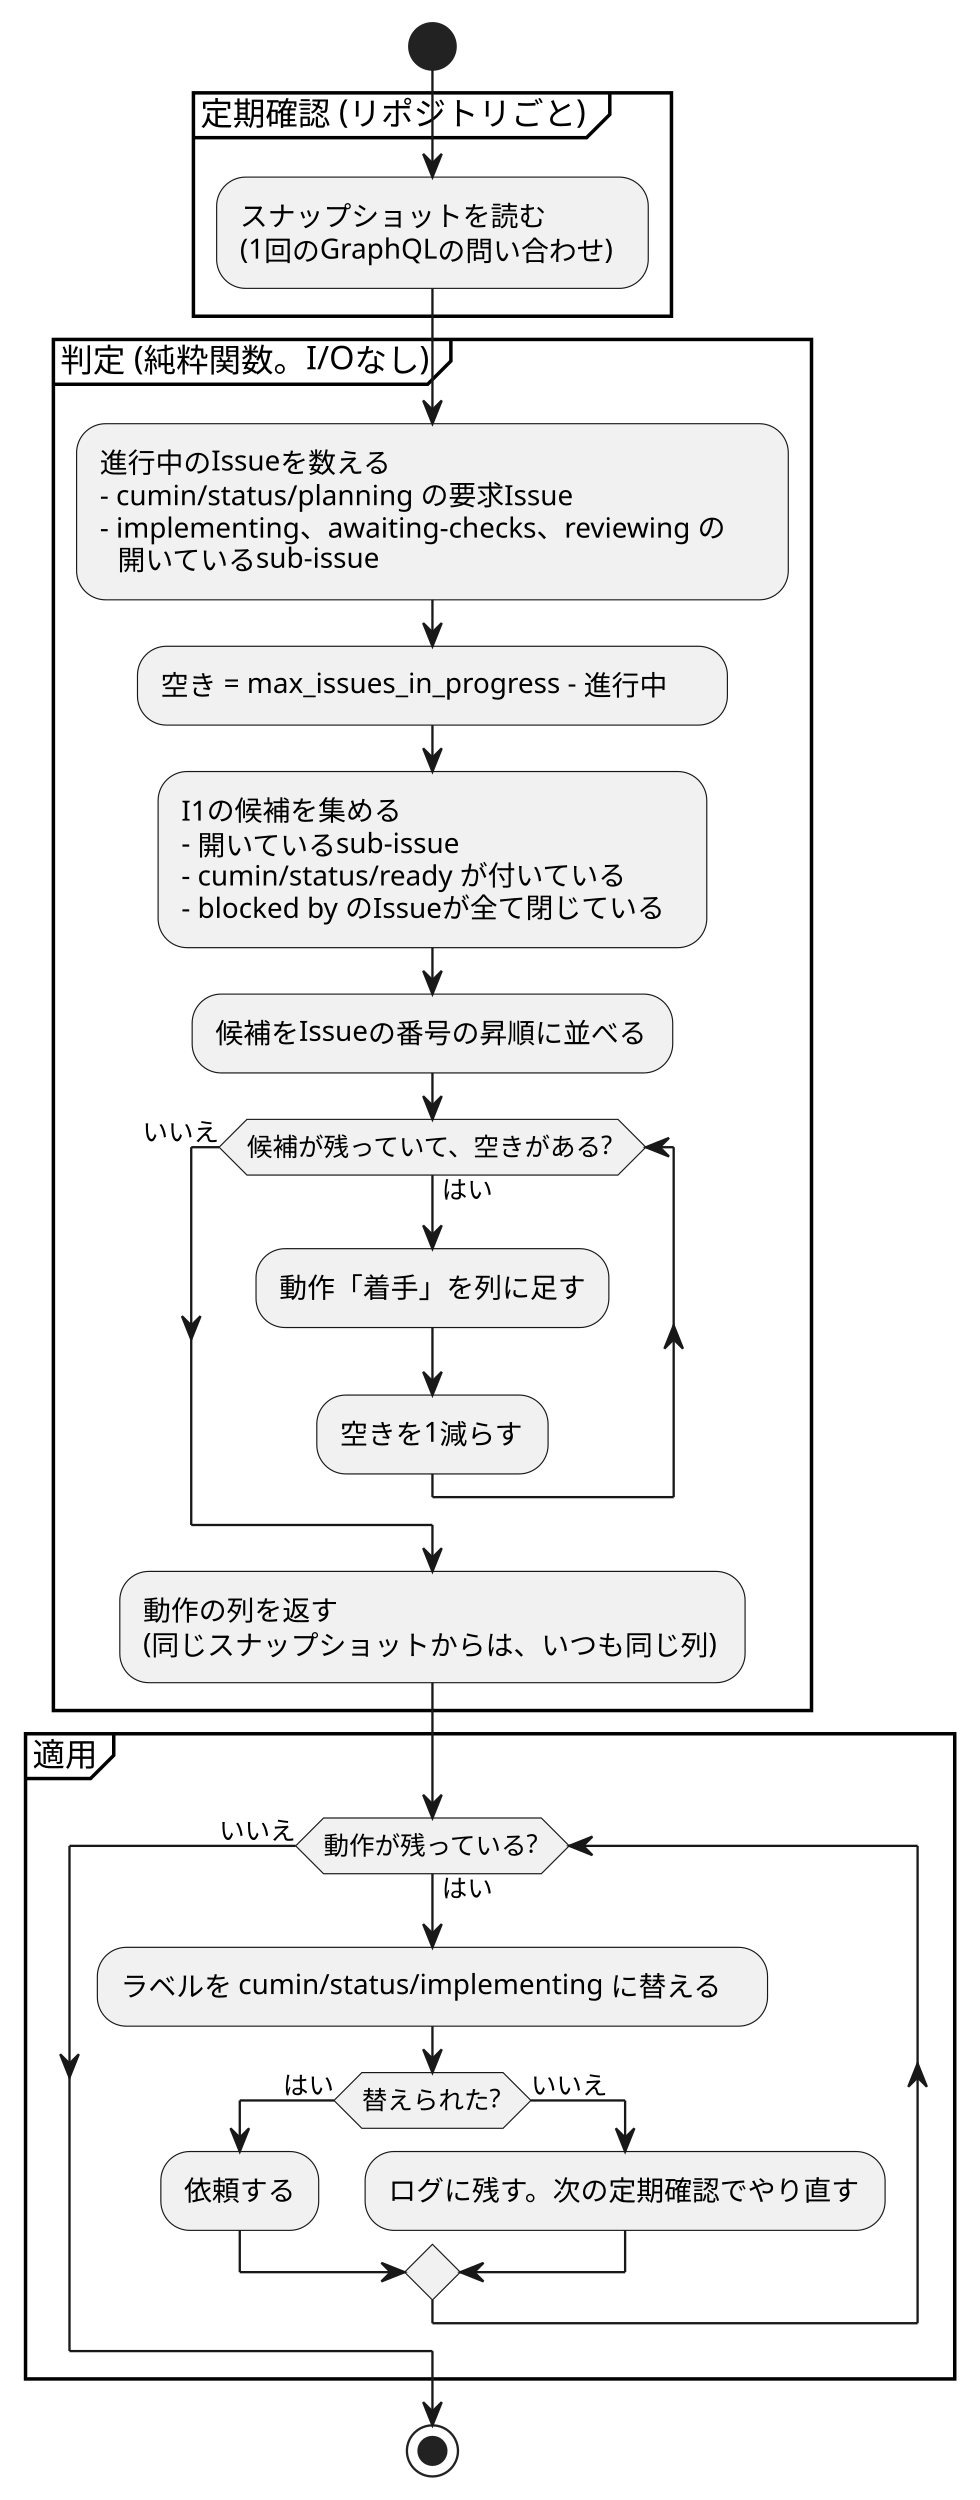
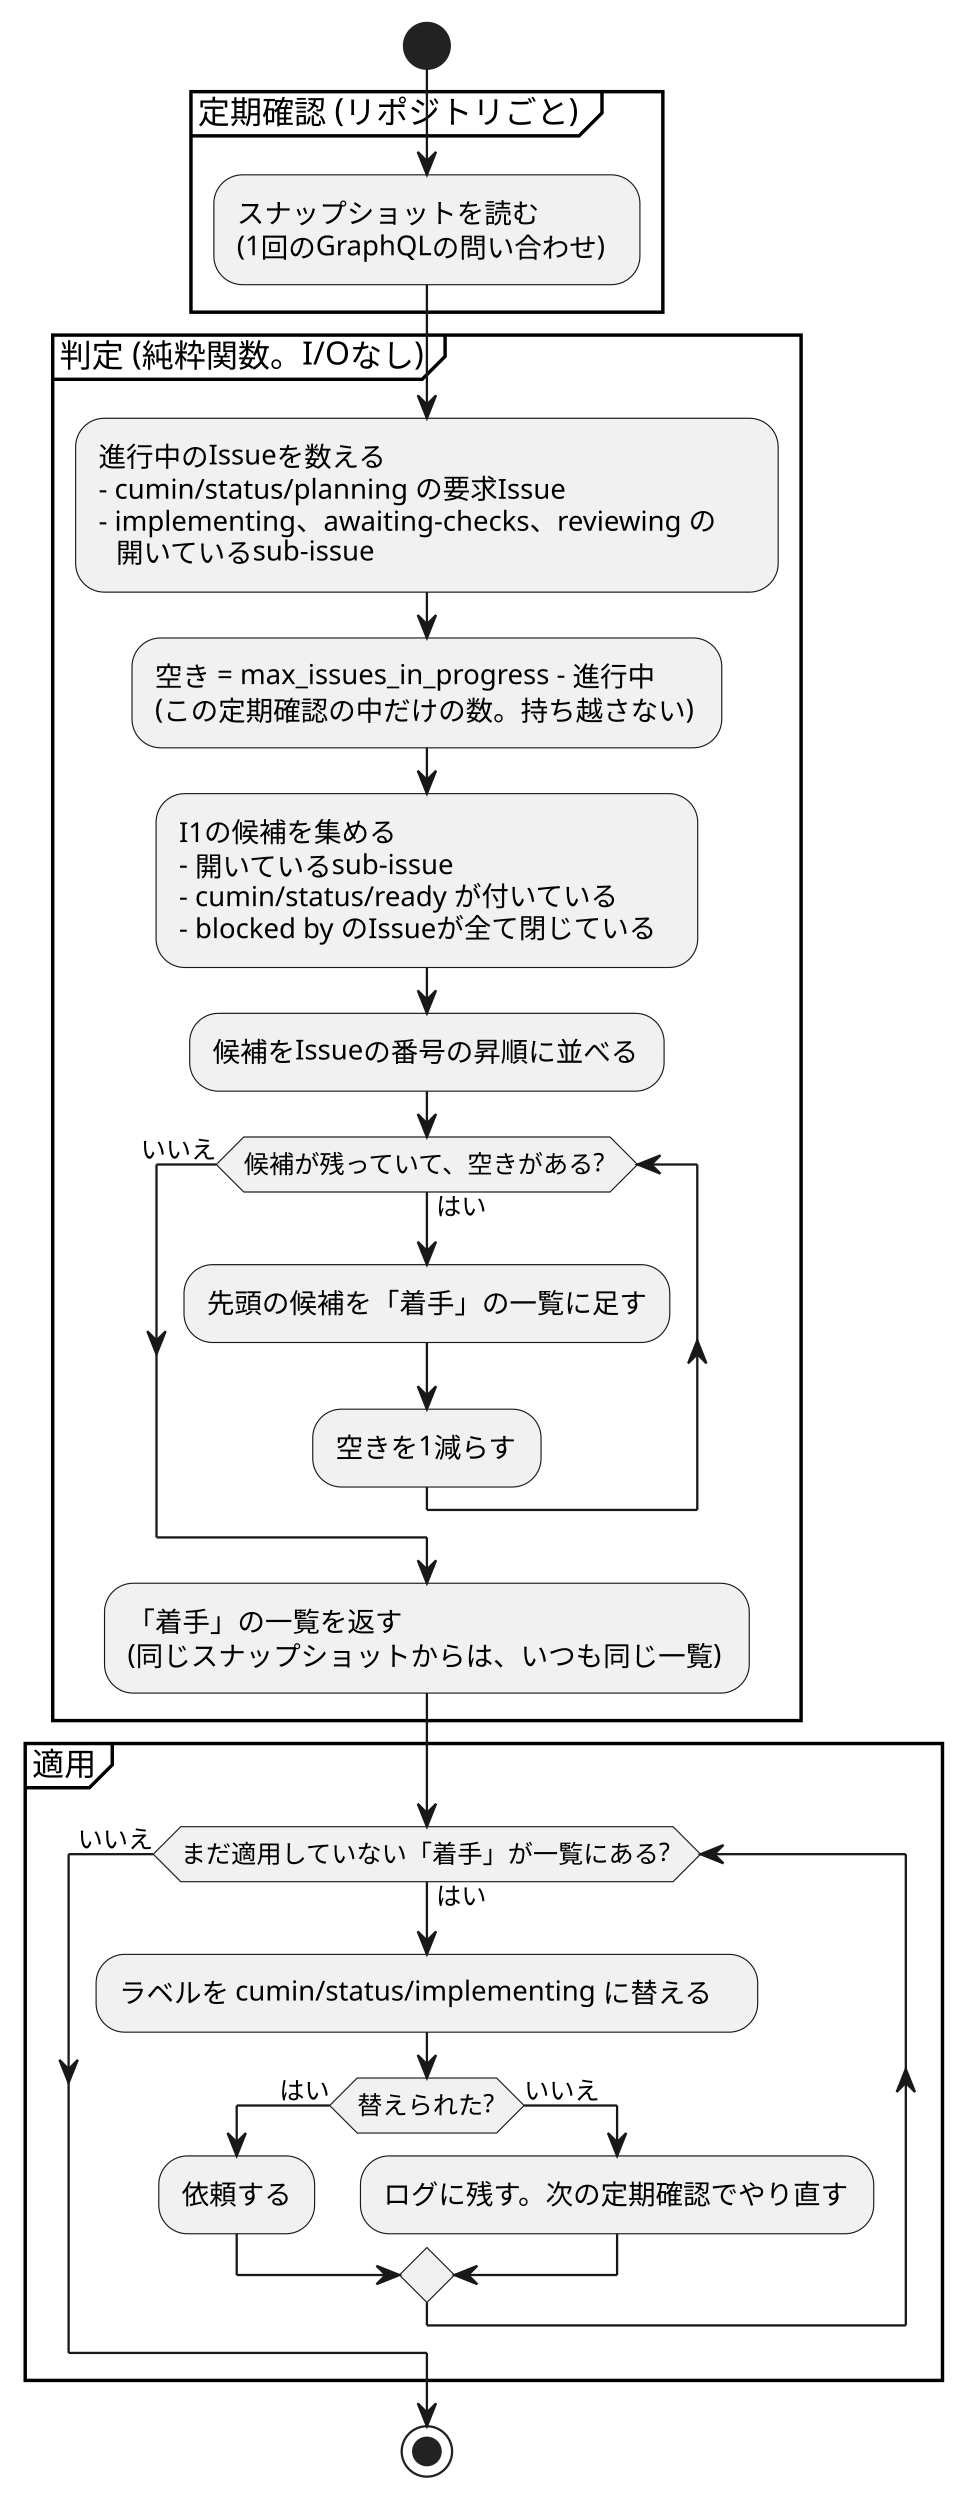
- <svg xmlns="http://www.w3.org/2000/svg" contentStyleType="text/css" data-diagram-type="ACTIVITY" height="1077px" preserveAspectRatio="none" style="width:422px;height:1077px;background:#FFFFFF;" version="1.1" viewBox="0 0 422 1077" width="422px" zoomAndPan="magnify">
+ <svg xmlns="http://www.w3.org/2000/svg" contentStyleType="text/css" data-diagram-type="ACTIVITY" height="1091px" preserveAspectRatio="none" style="width:422px;height:1091px;background:#FFFFFF;" version="1.1" viewBox="0 0 422 1091" width="422px" zoomAndPan="magnify">
  <defs />
  <g>
    <ellipse cx="186.297" cy="20" fill="#222222" rx="10" ry="10" style="stroke:#222222;stroke-width:1;" />
    <rect fill="none" height="96.234" style="stroke:#000000;stroke-width:1.5;" width="205.938" x="83.328" y="40" />
    <path d="M262.701,40 L262.701,49.297 L252.701,59.297 L83.328,59.297" fill="none" style="stroke:#000000;stroke-width:1.5;" />
    <text fill="#000000" font-family="sans-serif" font-size="14" lengthAdjust="spacing" textLength="169.373" x="86.328" y="53.995">定期確認 (リポジトリごと)</text>
    <rect fill="#F1F1F1" height="47.938" rx="12.5" ry="12.5" style="stroke:#181818;stroke-width:0.5;" width="185.938" x="93.328" y="76.297" />
    <text fill="#000000" font-family="sans-serif" font-size="12" lengthAdjust="spacing" textLength="132.001" x="103.328" y="97.436">スナップショットを読む</text>
    <text fill="#000000" font-family="sans-serif" font-size="12" lengthAdjust="spacing" textLength="165.938" x="103.328" y="111.404">(1回のGraphQLの問い合わせ)</text>
-     <rect fill="none" height="590.668" style="stroke:#000000;stroke-width:1.5;" width="326.594" x="23" y="146.234" />
+     <rect fill="none" height="604.636" style="stroke:#000000;stroke-width:1.5;" width="326.594" x="23" y="146.234" />
    <path d="M194.239,146.234 L194.239,155.531 L184.239,165.531 L23,165.531" fill="none" style="stroke:#000000;stroke-width:1.5;" />
    <text fill="#000000" font-family="sans-serif" font-size="14" lengthAdjust="spacing" textLength="161.239" x="26" y="160.23">判定 (純粋関数。I/Oなし)</text>
    <rect fill="#F1F1F1" height="75.875" rx="12.5" ry="12.5" style="stroke:#181818;stroke-width:0.5;" width="306.594" x="33" y="182.531" />
    <text fill="#000000" font-family="sans-serif" font-size="12" lengthAdjust="spacing" textLength="127.032" x="43" y="203.67">進行中のIssueを数える</text>
    <text fill="#000000" font-family="sans-serif" font-size="12" lengthAdjust="spacing" textLength="212.854" x="43" y="217.639">- cumin/status/planning の要求Issue</text>
    <text fill="#000000" font-family="sans-serif" font-size="12" lengthAdjust="spacing" textLength="286.594" x="43" y="231.607">- implementing、awaiting-checks、reviewing の</text>
    <text fill="#000000" font-family="sans-serif" font-size="12" lengthAdjust="spacing" textLength="116.631" x="50.629" y="245.576">開いているsub-issue</text>
-     <rect fill="#F1F1F1" height="33.969" rx="12.5" ry="12.5" style="stroke:#181818;stroke-width:0.5;" width="254.135" x="59.229" y="278.406" />
-     <text fill="#000000" font-family="sans-serif" font-size="12" lengthAdjust="spacing" textLength="234.135" x="69.229" y="299.545">空き = max_issues_in_progress - 進行中</text>
-     <rect fill="#F1F1F1" height="75.875" rx="12.5" ry="12.5" style="stroke:#181818;stroke-width:0.5;" width="236.364" x="68.115" y="332.375" />
-     <text fill="#000000" font-family="sans-serif" font-size="12" lengthAdjust="spacing" textLength="95.174" x="78.115" y="353.514">I1の候補を集める</text>
-     <text fill="#000000" font-family="sans-serif" font-size="12" lengthAdjust="spacing" textLength="124.776" x="78.115" y="367.482">- 開いているsub-issue</text>
-     <text fill="#000000" font-family="sans-serif" font-size="12" lengthAdjust="spacing" textLength="200.139" x="78.115" y="381.451">- cumin/status/ready が付いている</text>
-     <text fill="#000000" font-family="sans-serif" font-size="12" lengthAdjust="spacing" textLength="216.364" x="78.115" y="395.42">- blocked by のIssueが全て閉じている</text>
-     <rect fill="#F1F1F1" height="33.969" rx="12.5" ry="12.5" style="stroke:#181818;stroke-width:0.5;" width="207.032" x="82.781" y="428.25" />
-     <text fill="#000000" font-family="sans-serif" font-size="12" lengthAdjust="spacing" textLength="187.032" x="92.781" y="449.389">候補をIssueの番号の昇順に並べる</text>
-     <rect fill="#F1F1F1" height="33.969" rx="12.5" ry="12.5" style="stroke:#181818;stroke-width:0.5;" width="152.001" x="110.296" y="537.929" />
-     <text fill="#000000" font-family="sans-serif" font-size="12" lengthAdjust="spacing" textLength="132.001" x="120.296" y="559.068">動作「着手」を列に足す</text>
-     <rect fill="#F1F1F1" height="33.969" rx="12.5" ry="12.5" style="stroke:#181818;stroke-width:0.5;" width="99.635" x="136.479" y="600.996" />
-     <text fill="#000000" font-family="sans-serif" font-size="12" lengthAdjust="spacing" textLength="79.635" x="146.479" y="622.134">空きを1減らす</text>
-     <polygon fill="#F1F1F1" points="106.378,482.219,266.216,482.219,278.216,494.219,266.216,506.219,106.378,506.219,94.378,494.219,106.378,482.219" style="stroke:#181818;stroke-width:0.5;" />
-     <text fill="#000000" font-family="sans-serif" font-size="11" lengthAdjust="spacing" textLength="22" x="190.297" y="516.429">はい</text>
-     <text fill="#000000" font-family="sans-serif" font-size="11" lengthAdjust="spacing" textLength="159.837" x="106.378" y="498.027">候補が残っていて、空きがある?</text>
-     <text fill="#000000" font-family="sans-serif" font-size="11" lengthAdjust="spacing" textLength="33" x="61.379" y="491.625">いいえ</text>
-     <rect fill="#F1F1F1" height="47.938" rx="12.5" ry="12.5" style="stroke:#181818;stroke-width:0.5;" width="269.365" x="51.614" y="676.964" />
-     <text fill="#000000" font-family="sans-serif" font-size="12" lengthAdjust="spacing" textLength="84.001" x="61.614" y="698.103">動作の列を返す</text>
-     <text fill="#000000" font-family="sans-serif" font-size="12" lengthAdjust="spacing" textLength="249.365" x="61.614" y="712.072">(同じスナップショットからは、いつも同じ列)</text>
-     <rect fill="none" height="277.945" style="stroke:#000000;stroke-width:1.5;" width="400.298" x="11" y="746.902" />
-     <path d="M49,746.902 L49,756.199 L39,766.199 L11,766.199" fill="none" style="stroke:#000000;stroke-width:1.5;" />
-     <text fill="#000000" font-family="sans-serif" font-size="14" lengthAdjust="spacing" textLength="28" x="14" y="760.897">適用</text>
-     <rect fill="#F1F1F1" height="33.969" rx="12.5" ry="12.5" style="stroke:#181818;stroke-width:0.5;" width="288.717" x="41.938" y="838.909" />
-     <text fill="#000000" font-family="sans-serif" font-size="12" lengthAdjust="spacing" textLength="268.717" x="51.938" y="860.048">ラベルを cumin/status/implementing に替える</text>
-     <polygon fill="#F1F1F1" points="155.878,892.878,216.716,892.878,228.716,904.878,216.716,916.878,155.878,916.878,143.878,904.878,155.878,892.878" style="stroke:#181818;stroke-width:0.5;" />
-     <text fill="#000000" font-family="sans-serif" font-size="11" lengthAdjust="spacing" textLength="60.838" x="155.878" y="908.686">替えられた?</text>
-     <text fill="#000000" font-family="sans-serif" font-size="11" lengthAdjust="spacing" textLength="22" x="121.878" y="902.284">はい</text>
-     <text fill="#000000" font-family="sans-serif" font-size="11" lengthAdjust="spacing" textLength="33" x="228.716" y="902.284">いいえ</text>
-     <rect fill="#F1F1F1" height="33.969" rx="12.5" ry="12.5" style="stroke:#181818;stroke-width:0.5;" width="68" x="69.296" y="926.878" />
-     <text fill="#000000" font-family="sans-serif" font-size="12" lengthAdjust="spacing" textLength="48" x="79.296" y="948.017">依頼する</text>
-     <rect fill="#F1F1F1" height="33.969" rx="12.5" ry="12.5" style="stroke:#181818;stroke-width:0.5;" width="224.002" x="157.297" y="926.878" />
-     <text fill="#000000" font-family="sans-serif" font-size="12" lengthAdjust="spacing" textLength="204.002" x="167.297" y="948.017">ログに残す。次の定期確認でやり直す</text>
-     <polygon fill="#F1F1F1" points="186.297,966.847,198.297,978.847,186.297,990.847,174.297,978.847,186.297,966.847" style="stroke:#181818;stroke-width:0.5;" />
-     <polygon fill="#F1F1F1" points="139.378,783.199,233.216,783.199,245.216,795.199,233.216,807.199,139.378,807.199,127.378,795.199,139.378,783.199" style="stroke:#181818;stroke-width:0.5;" />
-     <text fill="#000000" font-family="sans-serif" font-size="11" lengthAdjust="spacing" textLength="22" x="190.297" y="817.409">はい</text>
-     <text fill="#000000" font-family="sans-serif" font-size="11" lengthAdjust="spacing" textLength="93.838" x="139.378" y="799.007">動作が残っている?</text>
-     <text fill="#000000" font-family="sans-serif" font-size="11" lengthAdjust="spacing" textLength="33" x="94.378" y="792.605">いいえ</text>
-     <ellipse cx="186.297" cy="1055.847" fill="none" rx="11" ry="11" style="stroke:#222222;stroke-width:1;" />
-     <ellipse cx="186.297" cy="1055.847" fill="#222222" rx="6" ry="6" style="stroke:#222222;stroke-width:1;" />
+     <rect fill="#F1F1F1" height="47.938" rx="12.5" ry="12.5" style="stroke:#181818;stroke-width:0.5;" width="257.365" x="57.614" y="278.406" />
+     <text fill="#000000" font-family="sans-serif" font-size="12" lengthAdjust="spacing" textLength="234.135" x="67.615" y="299.545">空き = max_issues_in_progress - 進行中</text>
+     <text fill="#000000" font-family="sans-serif" font-size="12" lengthAdjust="spacing" textLength="237.365" x="67.615" y="313.514">(この定期確認の中だけの数。持ち越さない)</text>
+     <rect fill="#F1F1F1" height="75.875" rx="12.5" ry="12.5" style="stroke:#181818;stroke-width:0.5;" width="236.364" x="68.115" y="346.344" />
+     <text fill="#000000" font-family="sans-serif" font-size="12" lengthAdjust="spacing" textLength="95.174" x="78.115" y="367.482">I1の候補を集める</text>
+     <text fill="#000000" font-family="sans-serif" font-size="12" lengthAdjust="spacing" textLength="124.776" x="78.115" y="381.451">- 開いているsub-issue</text>
+     <text fill="#000000" font-family="sans-serif" font-size="12" lengthAdjust="spacing" textLength="200.139" x="78.115" y="395.42">- cumin/status/ready が付いている</text>
+     <text fill="#000000" font-family="sans-serif" font-size="12" lengthAdjust="spacing" textLength="216.364" x="78.115" y="409.389">- blocked by のIssueが全て閉じている</text>
+     <rect fill="#F1F1F1" height="33.969" rx="12.5" ry="12.5" style="stroke:#181818;stroke-width:0.5;" width="207.032" x="82.781" y="442.219" />
+     <text fill="#000000" font-family="sans-serif" font-size="12" lengthAdjust="spacing" textLength="187.032" x="92.781" y="463.357">候補をIssueの番号の昇順に並べる</text>
+     <rect fill="#F1F1F1" height="33.969" rx="12.5" ry="12.5" style="stroke:#181818;stroke-width:0.5;" width="212.001" x="80.296" y="551.898" />
+     <text fill="#000000" font-family="sans-serif" font-size="12" lengthAdjust="spacing" textLength="192.001" x="90.296" y="573.037">先頭の候補を「着手」の一覧に足す</text>
+     <rect fill="#F1F1F1" height="33.969" rx="12.5" ry="12.5" style="stroke:#181818;stroke-width:0.5;" width="99.635" x="136.479" y="614.964" />
+     <text fill="#000000" font-family="sans-serif" font-size="12" lengthAdjust="spacing" textLength="79.635" x="146.479" y="636.103">空きを1減らす</text>
+     <polygon fill="#F1F1F1" points="106.378,496.188,266.216,496.188,278.216,508.188,266.216,520.188,106.378,520.188,94.378,508.188,106.378,496.188" style="stroke:#181818;stroke-width:0.5;" />
+     <text fill="#000000" font-family="sans-serif" font-size="11" lengthAdjust="spacing" textLength="22" x="190.297" y="530.398">はい</text>
+     <text fill="#000000" font-family="sans-serif" font-size="11" lengthAdjust="spacing" textLength="159.837" x="106.378" y="511.996">候補が残っていて、空きがある?</text>
+     <text fill="#000000" font-family="sans-serif" font-size="11" lengthAdjust="spacing" textLength="33" x="61.379" y="505.593">いいえ</text>
+     <rect fill="#F1F1F1" height="47.938" rx="12.5" ry="12.5" style="stroke:#181818;stroke-width:0.5;" width="281.365" x="45.614" y="690.933" />
+     <text fill="#000000" font-family="sans-serif" font-size="12" lengthAdjust="spacing" textLength="120.001" x="55.614" y="712.072">「着手」の一覧を返す</text>
+     <text fill="#000000" font-family="sans-serif" font-size="12" lengthAdjust="spacing" textLength="261.365" x="55.614" y="726.04">(同じスナップショットからは、いつも同じ一覧)</text>
+     <rect fill="none" height="277.945" style="stroke:#000000;stroke-width:1.5;" width="400.298" x="11" y="760.871" />
+     <path d="M49,760.871 L49,770.168 L39,780.168 L11,780.168" fill="none" style="stroke:#000000;stroke-width:1.5;" />
+     <text fill="#000000" font-family="sans-serif" font-size="14" lengthAdjust="spacing" textLength="28" x="14" y="774.866">適用</text>
+     <rect fill="#F1F1F1" height="33.969" rx="12.5" ry="12.5" style="stroke:#181818;stroke-width:0.5;" width="288.717" x="41.938" y="852.878" />
+     <text fill="#000000" font-family="sans-serif" font-size="12" lengthAdjust="spacing" textLength="268.717" x="51.938" y="874.017">ラベルを cumin/status/implementing に替える</text>
+     <polygon fill="#F1F1F1" points="155.878,906.847,216.716,906.847,228.716,918.847,216.716,930.847,155.878,930.847,143.878,918.847,155.878,906.847" style="stroke:#181818;stroke-width:0.5;" />
+     <text fill="#000000" font-family="sans-serif" font-size="11" lengthAdjust="spacing" textLength="60.838" x="155.878" y="922.655">替えられた?</text>
+     <text fill="#000000" font-family="sans-serif" font-size="11" lengthAdjust="spacing" textLength="22" x="121.878" y="916.252">はい</text>
+     <text fill="#000000" font-family="sans-serif" font-size="11" lengthAdjust="spacing" textLength="33" x="228.716" y="916.252">いいえ</text>
+     <rect fill="#F1F1F1" height="33.969" rx="12.5" ry="12.5" style="stroke:#181818;stroke-width:0.5;" width="68" x="69.296" y="940.847" />
+     <text fill="#000000" font-family="sans-serif" font-size="12" lengthAdjust="spacing" textLength="48" x="79.296" y="961.985">依頼する</text>
+     <rect fill="#F1F1F1" height="33.969" rx="12.5" ry="12.5" style="stroke:#181818;stroke-width:0.5;" width="224.002" x="157.297" y="940.847" />
+     <text fill="#000000" font-family="sans-serif" font-size="12" lengthAdjust="spacing" textLength="204.002" x="167.297" y="961.985">ログに残す。次の定期確認でやり直す</text>
+     <polygon fill="#F1F1F1" points="186.297,980.815,198.297,992.815,186.297,1004.815,174.297,992.815,186.297,980.815" style="stroke:#181818;stroke-width:0.5;" />
+     <polygon fill="#F1F1F1" points="78.879,797.168,293.716,797.168,305.716,809.168,293.716,821.168,78.879,821.168,66.879,809.168,78.879,797.168" style="stroke:#181818;stroke-width:0.5;" />
+     <text fill="#000000" font-family="sans-serif" font-size="11" lengthAdjust="spacing" textLength="22" x="190.297" y="831.378">はい</text>
+     <text fill="#000000" font-family="sans-serif" font-size="11" lengthAdjust="spacing" textLength="214.837" x="78.879" y="812.976">まだ適用していない「着手」が一覧にある?</text>
+     <text fill="#000000" font-family="sans-serif" font-size="11" lengthAdjust="spacing" textLength="33" x="33.879" y="806.573">いいえ</text>
+     <ellipse cx="186.297" cy="1069.815" fill="none" rx="11" ry="11" style="stroke:#222222;stroke-width:1;" />
+     <ellipse cx="186.297" cy="1069.815" fill="#222222" rx="6" ry="6" style="stroke:#222222;stroke-width:1;" />
    <line style="stroke:#181818;stroke-width:1;" x1="186.297" x2="186.297" y1="30" y2="76.297" />
    <polygon fill="#181818" points="182.297,66.297,186.297,76.297,190.297,66.297,186.297,70.297" style="stroke:#181818;stroke-width:1;" />
    <line style="stroke:#181818;stroke-width:1;" x1="186.297" x2="186.297" y1="258.406" y2="278.406" />
    <polygon fill="#181818" points="182.297,268.406,186.297,278.406,190.297,268.406,186.297,272.406" style="stroke:#181818;stroke-width:1;" />
-     <line style="stroke:#181818;stroke-width:1;" x1="186.297" x2="186.297" y1="312.375" y2="332.375" />
-     <polygon fill="#181818" points="182.297,322.375,186.297,332.375,190.297,322.375,186.297,326.375" style="stroke:#181818;stroke-width:1;" />
-     <line style="stroke:#181818;stroke-width:1;" x1="186.297" x2="186.297" y1="408.25" y2="428.25" />
-     <polygon fill="#181818" points="182.297,418.25,186.297,428.25,190.297,418.25,186.297,422.25" style="stroke:#181818;stroke-width:1;" />
-     <line style="stroke:#181818;stroke-width:1;" x1="186.297" x2="186.297" y1="571.898" y2="600.996" />
-     <polygon fill="#181818" points="182.297,590.996,186.297,600.996,190.297,590.996,186.297,594.996" style="stroke:#181818;stroke-width:1;" />
-     <line style="stroke:#181818;stroke-width:1;" x1="186.297" x2="186.297" y1="506.219" y2="537.929" />
-     <polygon fill="#181818" points="182.297,527.929,186.297,537.929,190.297,527.929,186.297,531.929" style="stroke:#181818;stroke-width:1;" />
-     <line style="stroke:#181818;stroke-width:1;" x1="186.297" x2="186.297" y1="634.964" y2="644.964" />
-     <line style="stroke:#181818;stroke-width:1;" x1="186.297" x2="290.216" y1="644.964" y2="644.964" />
-     <polygon fill="#181818" points="286.216,580.996,290.216,570.996,294.216,580.996,290.216,576.996" style="stroke:#181818;stroke-width:1;" />
-     <line style="stroke:#181818;stroke-width:1;" x1="290.216" x2="290.216" y1="494.219" y2="644.964" />
-     <line style="stroke:#181818;stroke-width:1;" x1="290.216" x2="278.216" y1="494.219" y2="494.219" />
-     <polygon fill="#181818" points="288.216,490.219,278.216,494.219,288.216,498.219,284.216,494.219" style="stroke:#181818;stroke-width:1;" />
-     <line style="stroke:#181818;stroke-width:1;" x1="94.378" x2="82.378" y1="494.219" y2="494.219" />
-     <polygon fill="#181818" points="78.378,566.996,82.378,576.996,86.378,566.996,82.378,570.996" style="stroke:#181818;stroke-width:1;" />
-     <line style="stroke:#181818;stroke-width:1;" x1="82.378" x2="82.378" y1="494.219" y2="656.964" />
-     <line style="stroke:#181818;stroke-width:1;" x1="82.378" x2="186.297" y1="656.964" y2="656.964" />
-     <line style="stroke:#181818;stroke-width:1;" x1="186.297" x2="186.297" y1="656.964" y2="676.964" />
-     <polygon fill="#181818" points="182.297,666.964,186.297,676.964,190.297,666.964,186.297,670.964" style="stroke:#181818;stroke-width:1;" />
-     <line style="stroke:#181818;stroke-width:1;" x1="186.297" x2="186.297" y1="462.219" y2="482.219" />
-     <polygon fill="#181818" points="182.297,472.219,186.297,482.219,190.297,472.219,186.297,476.219" style="stroke:#181818;stroke-width:1;" />
+     <line style="stroke:#181818;stroke-width:1;" x1="186.297" x2="186.297" y1="326.344" y2="346.344" />
+     <polygon fill="#181818" points="182.297,336.344,186.297,346.344,190.297,336.344,186.297,340.344" style="stroke:#181818;stroke-width:1;" />
+     <line style="stroke:#181818;stroke-width:1;" x1="186.297" x2="186.297" y1="422.219" y2="442.219" />
+     <polygon fill="#181818" points="182.297,432.219,186.297,442.219,190.297,432.219,186.297,436.219" style="stroke:#181818;stroke-width:1;" />
+     <line style="stroke:#181818;stroke-width:1;" x1="186.297" x2="186.297" y1="585.867" y2="614.964" />
+     <polygon fill="#181818" points="182.297,604.964,186.297,614.964,190.297,604.964,186.297,608.964" style="stroke:#181818;stroke-width:1;" />
+     <line style="stroke:#181818;stroke-width:1;" x1="186.297" x2="186.297" y1="520.188" y2="551.898" />
+     <polygon fill="#181818" points="182.297,541.898,186.297,551.898,190.297,541.898,186.297,545.898" style="stroke:#181818;stroke-width:1;" />
+     <line style="stroke:#181818;stroke-width:1;" x1="186.297" x2="186.297" y1="648.933" y2="658.933" />
+     <line style="stroke:#181818;stroke-width:1;" x1="186.297" x2="304.298" y1="658.933" y2="658.933" />
+     <polygon fill="#181818" points="300.298,594.964,304.298,584.964,308.298,594.964,304.298,590.964" style="stroke:#181818;stroke-width:1;" />
+     <line style="stroke:#181818;stroke-width:1;" x1="304.298" x2="304.298" y1="508.188" y2="658.933" />
+     <line style="stroke:#181818;stroke-width:1;" x1="304.298" x2="278.216" y1="508.188" y2="508.188" />
+     <polygon fill="#181818" points="288.216,504.188,278.216,508.188,288.216,512.188,284.216,508.188" style="stroke:#181818;stroke-width:1;" />
+     <line style="stroke:#181818;stroke-width:1;" x1="94.378" x2="68.296" y1="508.188" y2="508.188" />
+     <polygon fill="#181818" points="64.296,580.964,68.296,590.964,72.296,580.964,68.296,584.964" style="stroke:#181818;stroke-width:1;" />
+     <line style="stroke:#181818;stroke-width:1;" x1="68.296" x2="68.296" y1="508.188" y2="670.933" />
+     <line style="stroke:#181818;stroke-width:1;" x1="68.296" x2="186.297" y1="670.933" y2="670.933" />
+     <line style="stroke:#181818;stroke-width:1;" x1="186.297" x2="186.297" y1="670.933" y2="690.933" />
+     <polygon fill="#181818" points="182.297,680.933,186.297,690.933,190.297,680.933,186.297,684.933" style="stroke:#181818;stroke-width:1;" />
+     <line style="stroke:#181818;stroke-width:1;" x1="186.297" x2="186.297" y1="476.188" y2="496.188" />
+     <polygon fill="#181818" points="182.297,486.188,186.297,496.188,190.297,486.188,186.297,490.188" style="stroke:#181818;stroke-width:1;" />
    <line style="stroke:#181818;stroke-width:1;" x1="186.297" x2="186.297" y1="124.234" y2="182.531" />
    <polygon fill="#181818" points="182.297,172.531,186.297,182.531,190.297,172.531,186.297,176.531" style="stroke:#181818;stroke-width:1;" />
-     <line style="stroke:#181818;stroke-width:1;" x1="143.878" x2="103.296" y1="904.878" y2="904.878" />
-     <line style="stroke:#181818;stroke-width:1;" x1="103.296" x2="103.296" y1="904.878" y2="926.878" />
-     <polygon fill="#181818" points="99.296,916.878,103.296,926.878,107.296,916.878,103.296,920.878" style="stroke:#181818;stroke-width:1;" />
-     <line style="stroke:#181818;stroke-width:1;" x1="228.716" x2="269.298" y1="904.878" y2="904.878" />
-     <line style="stroke:#181818;stroke-width:1;" x1="269.298" x2="269.298" y1="904.878" y2="926.878" />
-     <polygon fill="#181818" points="265.298,916.878,269.298,926.878,273.298,916.878,269.298,920.878" style="stroke:#181818;stroke-width:1;" />
-     <line style="stroke:#181818;stroke-width:1;" x1="103.296" x2="103.296" y1="960.847" y2="978.847" />
-     <line style="stroke:#181818;stroke-width:1;" x1="103.296" x2="174.297" y1="978.847" y2="978.847" />
-     <polygon fill="#181818" points="164.297,974.847,174.297,978.847,164.297,982.847,168.297,978.847" style="stroke:#181818;stroke-width:1;" />
-     <line style="stroke:#181818;stroke-width:1;" x1="269.298" x2="269.298" y1="960.847" y2="978.847" />
-     <line style="stroke:#181818;stroke-width:1;" x1="269.298" x2="198.297" y1="978.847" y2="978.847" />
-     <polygon fill="#181818" points="208.297,974.847,198.297,978.847,208.297,982.847,204.297,978.847" style="stroke:#181818;stroke-width:1;" />
-     <line style="stroke:#181818;stroke-width:1;" x1="186.297" x2="186.297" y1="872.878" y2="892.878" />
-     <polygon fill="#181818" points="182.297,882.878,186.297,892.878,190.297,882.878,186.297,886.878" style="stroke:#181818;stroke-width:1;" />
-     <line style="stroke:#181818;stroke-width:1;" x1="186.297" x2="186.297" y1="807.199" y2="838.909" />
-     <polygon fill="#181818" points="182.297,828.909,186.297,838.909,190.297,828.909,186.297,832.909" style="stroke:#181818;stroke-width:1;" />
-     <line style="stroke:#181818;stroke-width:1;" x1="186.297" x2="186.297" y1="990.847" y2="1000.847" />
-     <line style="stroke:#181818;stroke-width:1;" x1="186.297" x2="395.298" y1="1000.847" y2="1000.847" />
-     <polygon fill="#181818" points="391.298,898.976,395.298,888.976,399.298,898.976,395.298,894.976" style="stroke:#181818;stroke-width:1;" />
-     <line style="stroke:#181818;stroke-width:1;" x1="395.298" x2="395.298" y1="795.199" y2="1000.847" />
-     <line style="stroke:#181818;stroke-width:1;" x1="395.298" x2="245.216" y1="795.199" y2="795.199" />
-     <polygon fill="#181818" points="255.216,791.199,245.216,795.199,255.216,799.199,251.216,795.199" style="stroke:#181818;stroke-width:1;" />
-     <line style="stroke:#181818;stroke-width:1;" x1="127.378" x2="29.938" y1="795.199" y2="795.199" />
-     <polygon fill="#181818" points="25.938,884.976,29.938,894.976,33.938,884.976,29.938,888.976" style="stroke:#181818;stroke-width:1;" />
-     <line style="stroke:#181818;stroke-width:1;" x1="29.938" x2="29.938" y1="795.199" y2="1012.847" />
-     <line style="stroke:#181818;stroke-width:1;" x1="29.938" x2="186.297" y1="1012.847" y2="1012.847" />
-     <line style="stroke:#181818;stroke-width:1;" x1="186.297" x2="186.297" y1="1012.847" y2="1044.847" />
-     <polygon fill="#181818" points="182.297,1034.847,186.297,1044.847,190.297,1034.847,186.297,1038.847" style="stroke:#181818;stroke-width:1;" />
-     <line style="stroke:#181818;stroke-width:1;" x1="186.297" x2="186.297" y1="724.902" y2="783.199" />
-     <polygon fill="#181818" points="182.297,773.199,186.297,783.199,190.297,773.199,186.297,777.199" style="stroke:#181818;stroke-width:1;" />
+     <line style="stroke:#181818;stroke-width:1;" x1="143.878" x2="103.296" y1="918.847" y2="918.847" />
+     <line style="stroke:#181818;stroke-width:1;" x1="103.296" x2="103.296" y1="918.847" y2="940.847" />
+     <polygon fill="#181818" points="99.296,930.847,103.296,940.847,107.296,930.847,103.296,934.847" style="stroke:#181818;stroke-width:1;" />
+     <line style="stroke:#181818;stroke-width:1;" x1="228.716" x2="269.298" y1="918.847" y2="918.847" />
+     <line style="stroke:#181818;stroke-width:1;" x1="269.298" x2="269.298" y1="918.847" y2="940.847" />
+     <polygon fill="#181818" points="265.298,930.847,269.298,940.847,273.298,930.847,269.298,934.847" style="stroke:#181818;stroke-width:1;" />
+     <line style="stroke:#181818;stroke-width:1;" x1="103.296" x2="103.296" y1="974.815" y2="992.815" />
+     <line style="stroke:#181818;stroke-width:1;" x1="103.296" x2="174.297" y1="992.815" y2="992.815" />
+     <polygon fill="#181818" points="164.297,988.815,174.297,992.815,164.297,996.815,168.297,992.815" style="stroke:#181818;stroke-width:1;" />
+     <line style="stroke:#181818;stroke-width:1;" x1="269.298" x2="269.298" y1="974.815" y2="992.815" />
+     <line style="stroke:#181818;stroke-width:1;" x1="269.298" x2="198.297" y1="992.815" y2="992.815" />
+     <polygon fill="#181818" points="208.297,988.815,198.297,992.815,208.297,996.815,204.297,992.815" style="stroke:#181818;stroke-width:1;" />
+     <line style="stroke:#181818;stroke-width:1;" x1="186.297" x2="186.297" y1="886.847" y2="906.847" />
+     <polygon fill="#181818" points="182.297,896.847,186.297,906.847,190.297,896.847,186.297,900.847" style="stroke:#181818;stroke-width:1;" />
+     <line style="stroke:#181818;stroke-width:1;" x1="186.297" x2="186.297" y1="821.168" y2="852.878" />
+     <polygon fill="#181818" points="182.297,842.878,186.297,852.878,190.297,842.878,186.297,846.878" style="stroke:#181818;stroke-width:1;" />
+     <line style="stroke:#181818;stroke-width:1;" x1="186.297" x2="186.297" y1="1004.815" y2="1014.815" />
+     <line style="stroke:#181818;stroke-width:1;" x1="186.297" x2="395.298" y1="1014.815" y2="1014.815" />
+     <polygon fill="#181818" points="391.298,912.944,395.298,902.944,399.298,912.944,395.298,908.944" style="stroke:#181818;stroke-width:1;" />
+     <line style="stroke:#181818;stroke-width:1;" x1="395.298" x2="395.298" y1="809.168" y2="1014.815" />
+     <line style="stroke:#181818;stroke-width:1;" x1="395.298" x2="305.716" y1="809.168" y2="809.168" />
+     <polygon fill="#181818" points="315.716,805.168,305.716,809.168,315.716,813.168,311.716,809.168" style="stroke:#181818;stroke-width:1;" />
+     <line style="stroke:#181818;stroke-width:1;" x1="66.879" x2="29.938" y1="809.168" y2="809.168" />
+     <polygon fill="#181818" points="25.938,898.944,29.938,908.944,33.938,898.944,29.938,902.944" style="stroke:#181818;stroke-width:1;" />
+     <line style="stroke:#181818;stroke-width:1;" x1="29.938" x2="29.938" y1="809.168" y2="1026.815" />
+     <line style="stroke:#181818;stroke-width:1;" x1="29.938" x2="186.297" y1="1026.815" y2="1026.815" />
+     <line style="stroke:#181818;stroke-width:1;" x1="186.297" x2="186.297" y1="1026.815" y2="1058.815" />
+     <polygon fill="#181818" points="182.297,1048.815,186.297,1058.815,190.297,1048.815,186.297,1052.815" style="stroke:#181818;stroke-width:1;" />
+     <line style="stroke:#181818;stroke-width:1;" x1="186.297" x2="186.297" y1="738.871" y2="797.168" />
+     <polygon fill="#181818" points="182.297,787.168,186.297,797.168,190.297,787.168,186.297,791.168" style="stroke:#181818;stroke-width:1;" />
  </g>
</svg>
